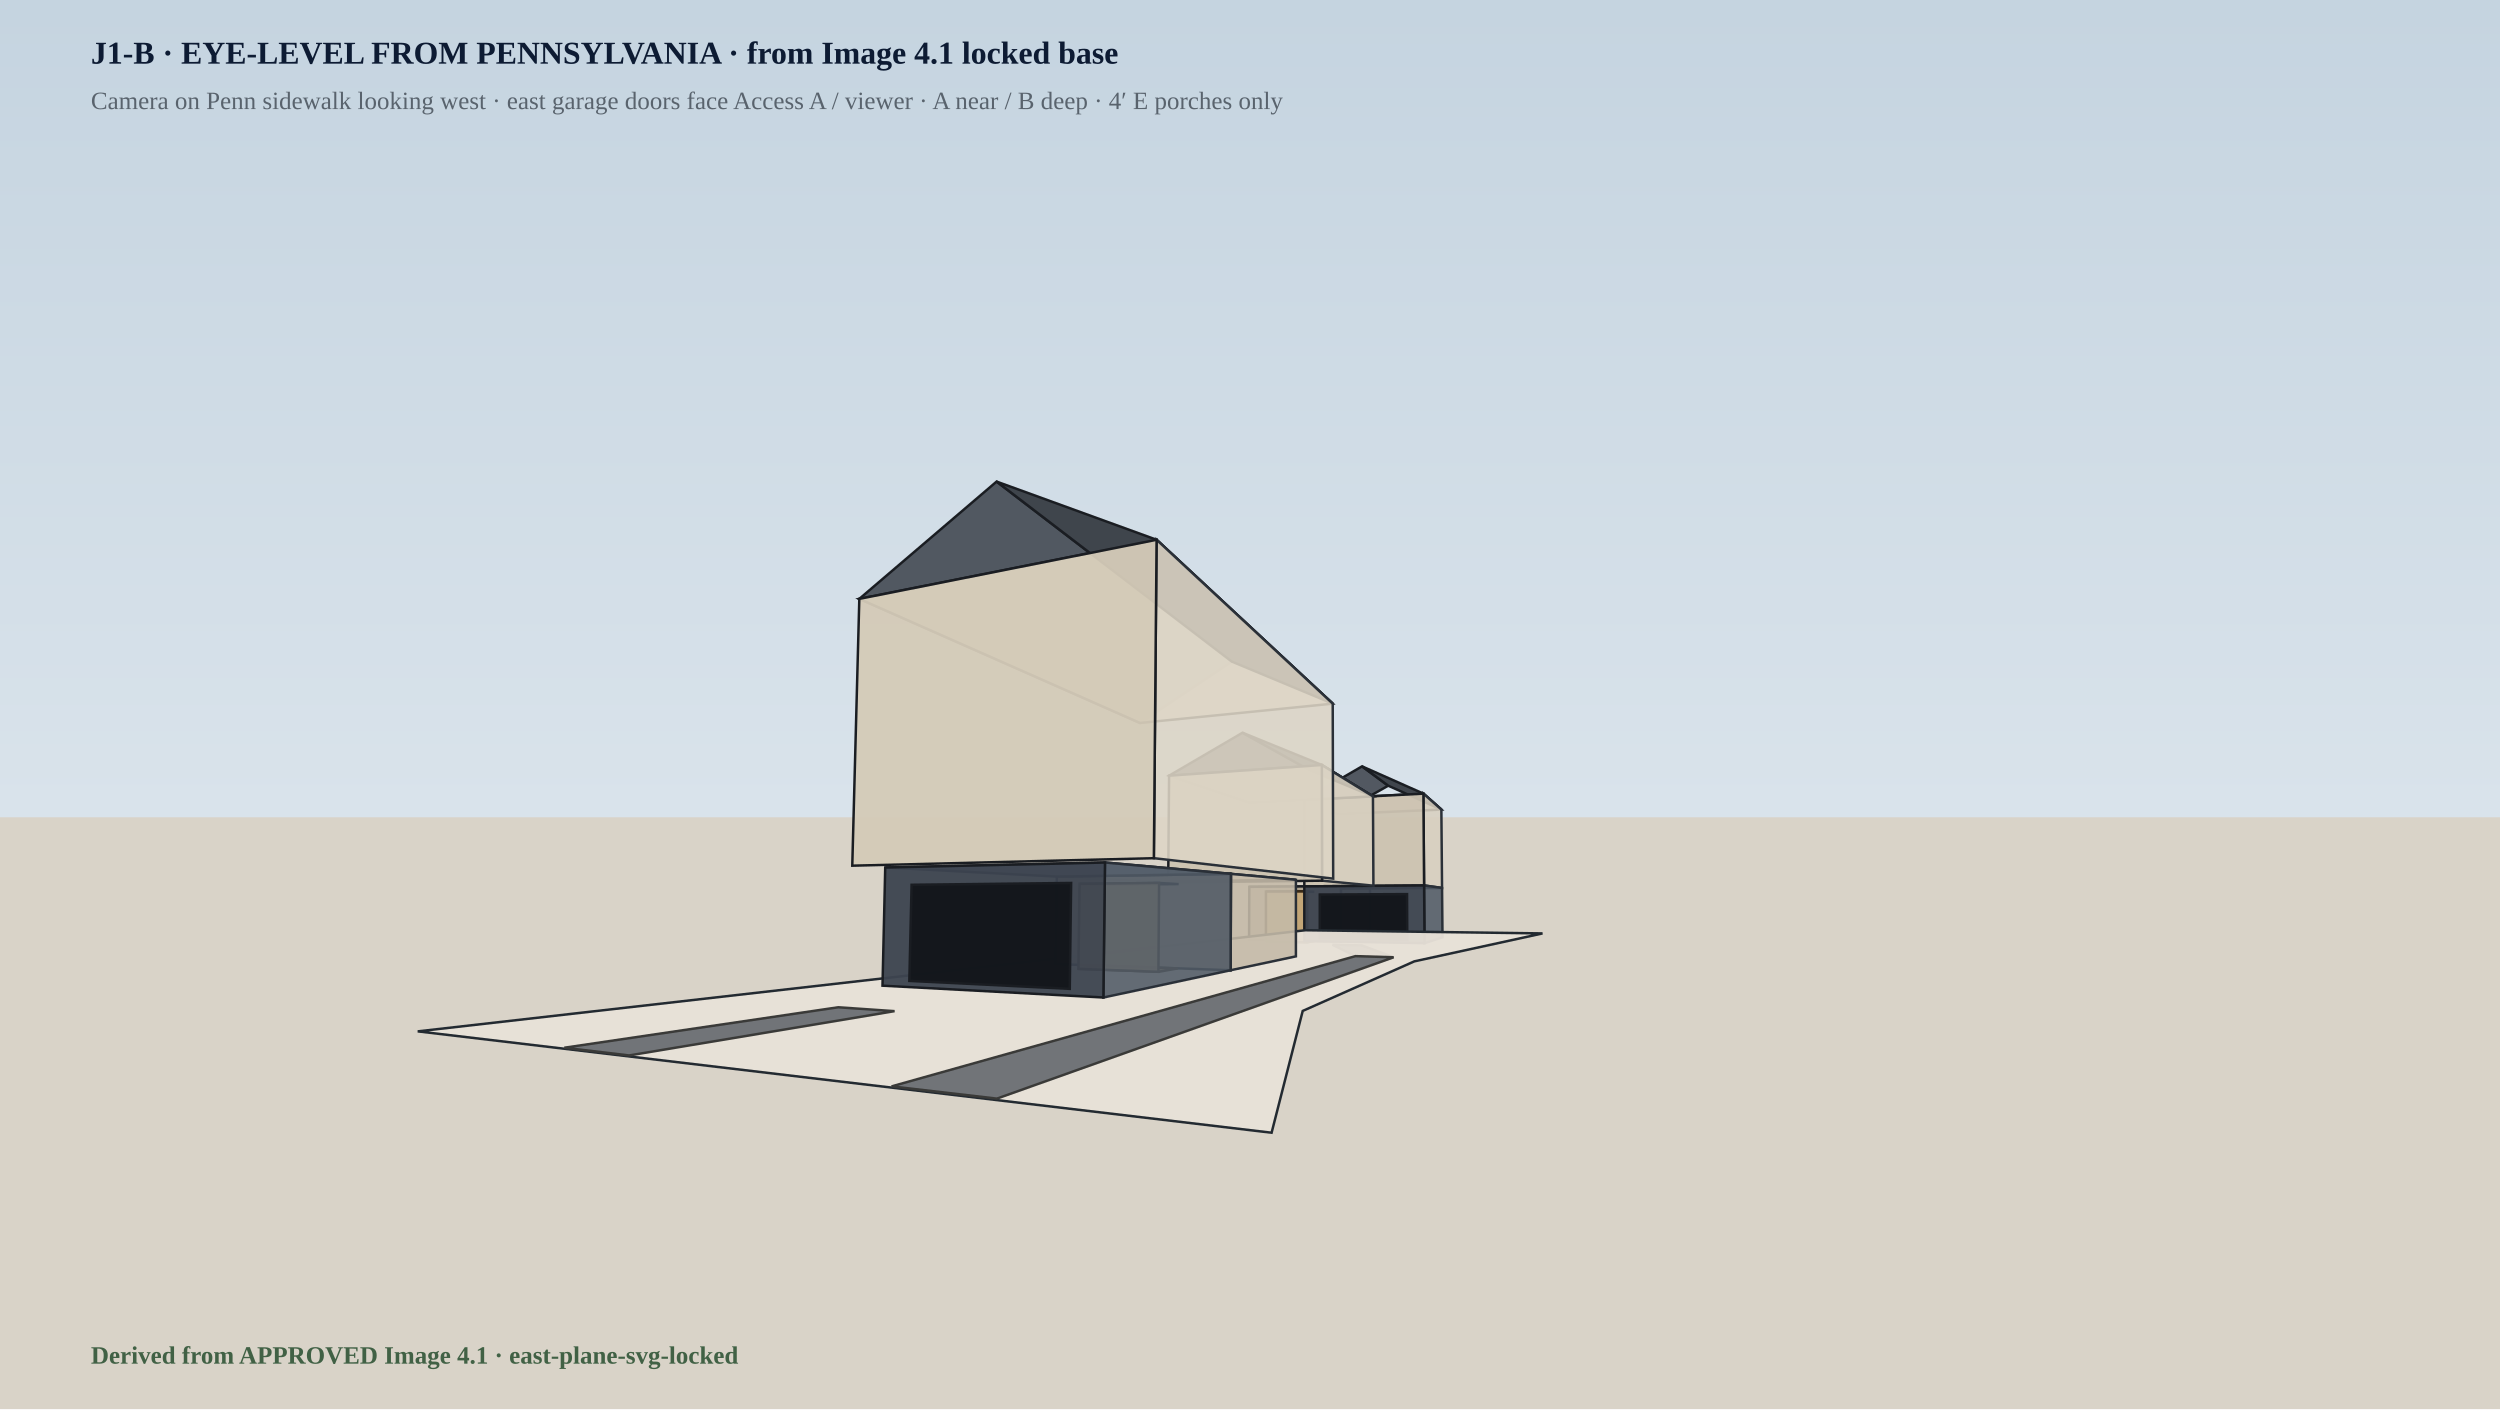
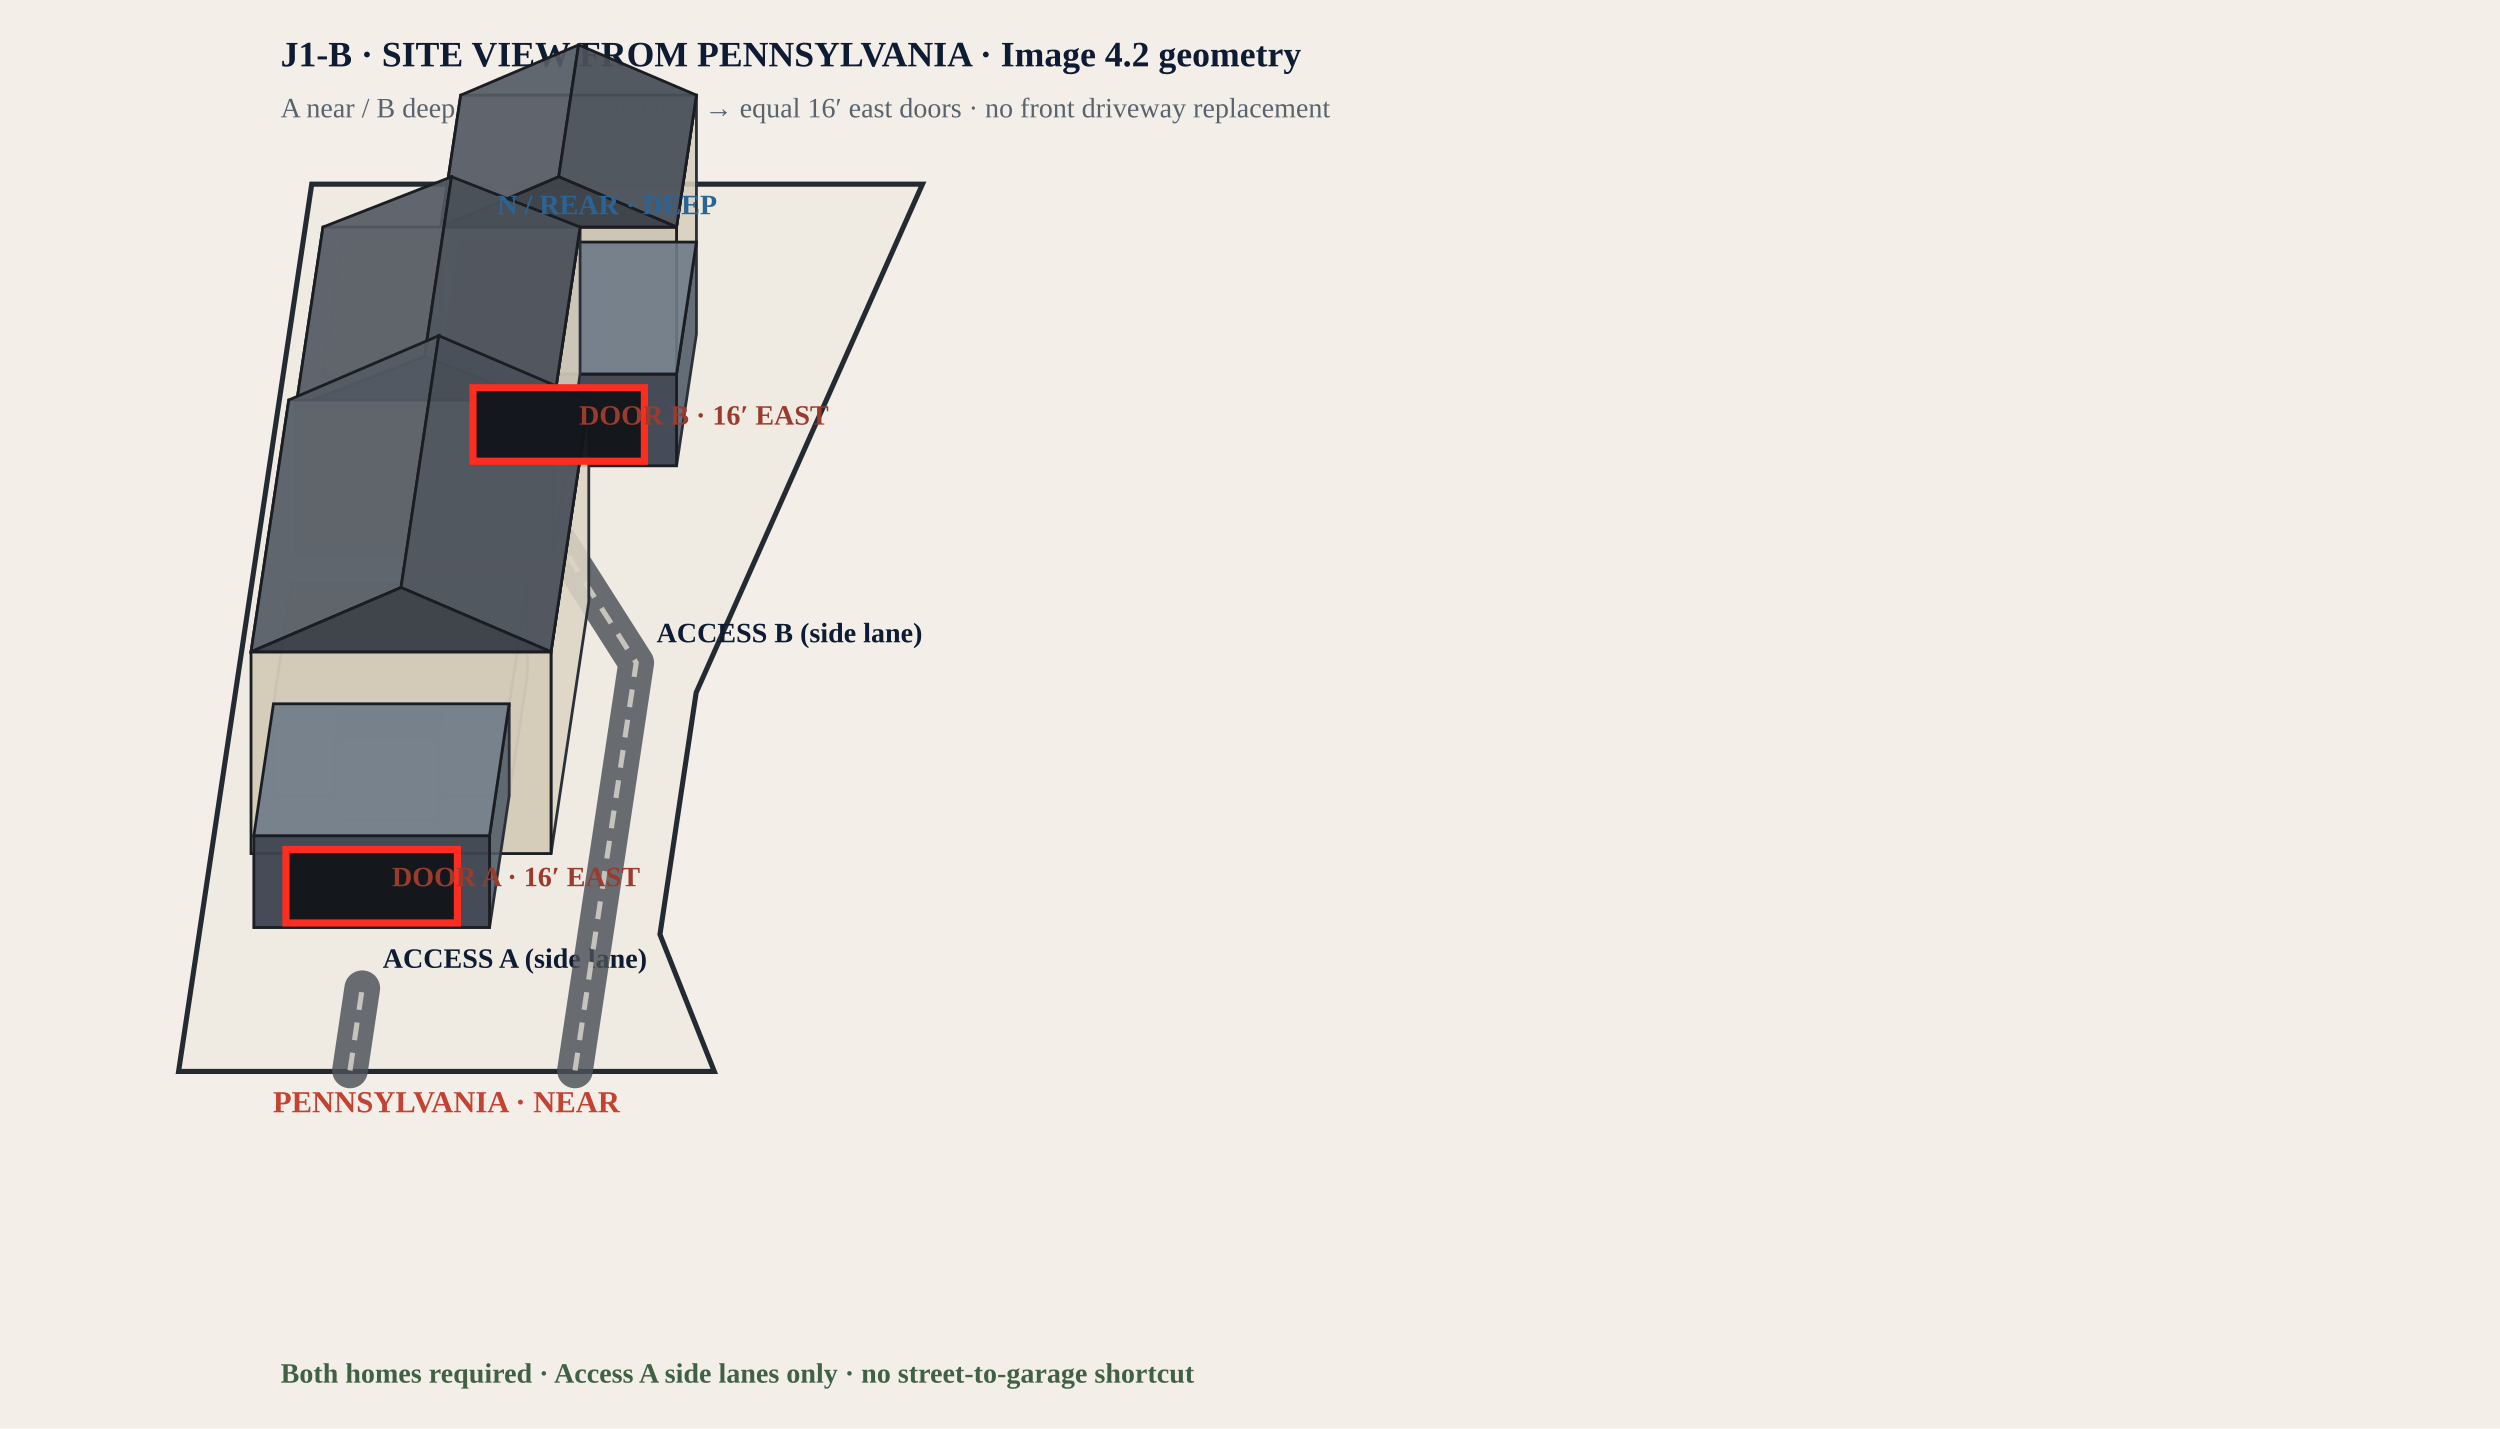
- <svg xmlns="http://www.w3.org/2000/svg" viewBox="0 0 1100 620" role="img" aria-label="J1-B eye-level perspective from Image 4.1">
-   <defs>
-     <linearGradient id="sky" x1="0" y1="0" x2="0" y2="1">
-       <stop offset="0%" stop-color="#c5d4e0" />
-       <stop offset="100%" stop-color="#e8eef3" />
-     </linearGradient>
-   </defs>
-   <rect width="1100" height="620" fill="url(#sky)" />
-   <rect y="359.6" width="1100" height="260.4" fill="#d9d3c8" />
-   <text x="40" y="28" font-size="14" font-weight="900" fill="#0d1b33">J1-B · EYE-LEVEL FROM PENNSYLVANIA · from Image 4.1 locked base</text>
-   <text x="40" y="48" font-size="11" fill="#59636d">Camera on Penn sidewalk looking west · east garage doors face Access A / viewer · A near / B deep · 4′ E porches only</text>
-   <polygon points="567.5,391.1 549.7,390.2 590.0,389.9 602.8,390.9" fill="#cfc6b6" fill-opacity="0.9" stroke="#1a1d22" stroke-width="1.1" />
-   <polygon points="588.7,358.2 573.9,351.9 599.3,337.2 610.8,345.7" fill="#4a5058" fill-opacity="0.94" stroke="#1a1d22" stroke-width="1.1" />
-   <polygon points="602.9,411.9 590.0,414.3 590.0,389.9 602.8,390.9" fill="#c4baa8" fill-opacity="0.88" stroke="#2a3038" stroke-width="1.1" />
-   <polygon points="588.7,358.2 573.9,351.9 626.3,349.2 634.2,356.2" fill="#e2ddd2" fill-opacity="0.9" stroke="#1a1d22" stroke-width="1.1" />
-   <polygon points="588.7,391.0 573.9,390.0 626.6,389.6 634.5,390.7" fill="#6e7a88" fill-opacity="0.9" stroke="#1a1d22" stroke-width="1.1" />
-   <polygon points="634.2,356.2 626.3,349.2 599.3,337.2 610.8,345.7" fill="#3a3f46" fill-opacity="0.96" stroke="#1a1d22" stroke-width="1.1" />
-   <polygon points="634.5,390.7 626.6,389.6 626.3,349.2 634.2,356.2" fill="#d8d0c0" fill-opacity="0.88" stroke="#2a3038" stroke-width="1.1" />
-   <polygon points="634.7,412.4 626.8,415.0 626.6,389.6 634.5,390.7" fill="#525c68" fill-opacity="0.88" stroke="#2a3038" stroke-width="1.1" />
-   <polygon points="549.6,413.5 590.0,414.3 590.0,389.9 549.7,390.2" fill="#b7ab96" fill-opacity="0.95" stroke="#1a1d22" stroke-width="1.1" />
-   <polygon points="560.6,392.5 557.0,392.3 575.2,392.2 578.3,392.4" fill="#5c4030" fill-opacity="0.9" stroke="#1a1d22" stroke-width="1.1" />
-   <polygon points="560.6,413.7 557.0,414.2 575.2,414.6 578.3,414.1" fill="#a88855" fill-opacity="0.9" stroke="#3a2a16" stroke-width="1.1" />
-   <polygon points="557.0,414.2 575.2,414.6 575.2,392.2 557.0,392.3" fill="#c4a574" fill-opacity="0.92" stroke="#3a2a16" stroke-width="1.1" />
-   <polygon points="573.9,390.0 626.6,389.6 626.3,349.2 573.9,351.9" fill="#cdc4b2" fill-opacity="0.95" stroke="#1a1d22" stroke-width="1.1" />
-   <polygon points="573.9,414.0 626.8,415.0 626.6,389.6 573.9,390.0" fill="#3d4550" fill-opacity="0.95" stroke="#1a1d22" stroke-width="1.1" />
-   <polygon points="580.7,412.9 619.2,413.6 619.1,393.4 580.7,393.6" fill="#12151a" fill-opacity="0.96" stroke="#1a1d22" stroke-width="1.1" />
-   <polygon points="549.8,353.2 514.4,341.3 546.7,322.4 576.1,338.8" fill="#4a5058" fill-opacity="0.94" stroke="#1a1d22" stroke-width="1.1" />
-   <polygon points="549.8,353.2 514.4,341.3 581.6,336.6 604.1,350.4" fill="#e2ddd2" fill-opacity="0.9" stroke="#1a1d22" stroke-width="1.1" />
-   <polygon points="604.1,350.4 581.6,336.6 546.7,322.4 576.1,338.8" fill="#3a3f46" fill-opacity="0.96" stroke="#1a1d22" stroke-width="1.1" />
-   <polygon points="604.3,389.7 581.7,387.5 581.6,336.6 604.1,350.4" fill="#d8d0c0" fill-opacity="0.88" stroke="#2a3038" stroke-width="1.1" />
-   <polygon points="596.4,420.7 613.2,421.2 599.2,416.0 586.3,415.7" fill="#4a5058" fill-opacity="0.75" stroke="#3a3a38" stroke-width="1.1" />
-   <polygon points="514.0,388.3 581.7,387.5 581.6,336.6 514.4,341.3" fill="#cdc4b2" fill-opacity="0.95" stroke="#1a1d22" stroke-width="1.1" />
-   <polygon points="574.4,409.3 183.8,453.8 559.5,498.4 573.2,444.8 622.3,423.0 678.7,410.7" fill="#e8e2d8" fill-opacity="0.95" stroke="#232a31" stroke-width="1.1" />
-   <polygon points="506.1,387.9 465.0,385.7 541.6,384.5 570.2,387.1" fill="#cfc6b6" fill-opacity="0.9" stroke="#1a1d22" stroke-width="1.1" />
-   <polygon points="570.2,420.8 541.5,426.9 541.6,384.5 570.2,387.1" fill="#c4baa8" fill-opacity="0.88" stroke="#2a3038" stroke-width="1.1" />
-   <polygon points="464.4,424.2 541.5,426.9 541.6,384.5 465.0,385.7" fill="#b7ab96" fill-opacity="0.95" stroke="#1a1d22" stroke-width="1.1" />
-   <polygon points="501.6,318.1 378.1,263.5 438.5,211.9 542.0,291.1" fill="#4a5058" fill-opacity="0.94" stroke="#1a1d22" stroke-width="1.1" />
-   <polygon points="484.9,389.3 475.0,388.9 510.0,388.5 518.6,389.0" fill="#5c4030" fill-opacity="0.9" stroke="#1a1d22" stroke-width="1.1" />
-   <polygon points="484.5,424.9 474.5,426.3 509.7,427.6 518.3,426.1" fill="#a88855" fill-opacity="0.9" stroke="#3a2a16" stroke-width="1.1" />
-   <polygon points="501.6,318.1 378.1,263.5 508.9,237.5 586.4,309.6" fill="#e6e0d4" fill-opacity="0.9" stroke="#1a1d22" stroke-width="1.1" />
-   <polygon points="474.5,426.3 509.7,427.6 510.0,388.5 475.0,388.9" fill="#c4a574" fill-opacity="0.92" stroke="#3a2a16" stroke-width="1.1" />
-   <polygon points="586.4,309.6 508.9,237.5 438.5,211.9 542.0,291.1" fill="#3a3f46" fill-opacity="0.96" stroke="#1a1d22" stroke-width="1.1" />
-   <polygon points="586.6,386.6 507.7,377.6 508.9,237.5 586.4,309.6" fill="#ddd5c5" fill-opacity="0.88" stroke="#2a3038" stroke-width="1.1" />
-   <polygon points="465.0,385.7 389.5,381.7 486.2,379.5 541.6,384.5" fill="#6e7a88" fill-opacity="0.9" stroke="#1a1d22" stroke-width="1.1" />
-   <polygon points="541.5,426.9 485.5,438.9 486.2,379.5 541.6,384.5" fill="#525c68" fill-opacity="0.88" stroke="#2a3038" stroke-width="1.1" />
-   <polygon points="392.3,478.0 438.6,483.4 613.2,421.2 596.4,420.7" fill="#4a5058" fill-opacity="0.75" stroke="#3a3a38" stroke-width="1.1" />
-   <polygon points="388.3,433.7 485.5,438.9 486.2,379.5 389.5,381.7" fill="#3d4550" fill-opacity="0.95" stroke="#1a1d22" stroke-width="1.1" />
-   <polygon points="400.1,431.6 470.7,435.1 471.3,388.5 401.1,389.3" fill="#12151a" fill-opacity="0.96" stroke="#1a1d22" stroke-width="1.1" />
-   <polygon points="375.0,380.9 507.7,377.6 508.9,237.5 378.1,263.5" fill="#d4cbb8" fill-opacity="0.95" stroke="#1a1d22" stroke-width="1.1" />
-   <polygon points="248.3,461.0 276.8,464.4 393.6,444.9 368.8,443.2" fill="#4a5058" fill-opacity="0.75" stroke="#3a3a38" stroke-width="1.1" />
-   <text x="40" y="600" font-size="11" font-weight="800" fill="#416145">Derived from APPROVED Image 4.1 · east-plane-svg-locked</text>
+ <svg xmlns="http://www.w3.org/2000/svg" viewBox="0 0 980 560" role="img" aria-label="J1-B site view from Pennsylvania">
+   <rect width="980" height="560" fill="#f3efe8" />
+   <text x="110" y="26" font-size="14" font-weight="900" fill="#0d1b33">J1-B · SITE VIEW FROM PENNSYLVANIA · Image 4.2 geometry</text>
+   <text x="110" y="46" font-size="11" fill="#59636d">A near / B deep · Access A side lanes → equal 16′ east doors · no front driveway replacement</text>
+   <polygon points="122.2,72.2 70.0,420.0 280.0,420.0 258.7,366.3 272.9,271.5 361.6,72.2" fill="#f0ebe3" fill-opacity="0.95" stroke="#232a31" stroke-width="2" />
+   <polyline points="137.2,419.6 142.0,387.4" fill="none" stroke="#4a5058" stroke-width="14" stroke-linecap="round" stroke-linejoin="round" opacity="0.82" />
+   <polyline points="137.2,419.6 142.0,387.4" fill="none" stroke="#d7d2ca" stroke-width="2" stroke-dasharray="7 5" opacity="0.85" />
+   <text x="150.029" y="379.373" font-size="11" font-weight="900" fill="#0d1b33">ACCESS A (side lane)</text>
+   <polyline points="225.4,419.6 249.4,259.8 215.4,206.4" fill="none" stroke="#4a5058" stroke-width="14" stroke-linecap="round" stroke-linejoin="round" opacity="0.82" />
+   <polyline points="225.4,419.6 249.4,259.8 215.4,206.4" fill="none" stroke="#d7d2ca" stroke-width="2" stroke-dasharray="7 5" opacity="0.85" />
+   <text x="257.37" y="251.768" font-size="11" font-weight="900" fill="#0d1b33">ACCESS B (side lane)</text>
+   <g id="volumes">
+     <polygon points="202.2,182.6 210.0,130.9 210.0,94.9 202.2,146.6" fill="#c4baa8" fill-opacity="0.88" stroke="#2a3038" stroke-width="1.1" />
+     <polygon points="126.6,182.6 202.2,182.6 202.2,146.6 126.6,146.6" fill="#b7ab96" fill-opacity="0.95" stroke="#1a1d22" stroke-width="1.1" />
+     <polygon points="126.6,146.6 202.2,146.6 210.0,94.9 134.4,94.9" fill="#cfc6b6" fill-opacity="0.9" stroke="#1a1d22" stroke-width="1.1" />
+     <polygon points="265.2,182.6 273.0,130.9 273.0,94.9 265.2,146.6" fill="#525c68" fill-opacity="0.88" stroke="#2a3038" stroke-width="1.1" />
+     <polygon points="265.2,146.6 273.0,94.9 273.0,37.3 265.2,89.0" fill="#d8d0c0" fill-opacity="0.88" stroke="#2a3038" stroke-width="1.1" />
+     <polygon points="172.8,182.6 265.2,182.6 265.2,146.6 172.8,146.6" fill="#3d4550" fill-opacity="0.95" stroke="#1a1d22" stroke-width="1.1" />
+     <polygon points="172.8,146.6 265.2,146.6 265.2,89.0 172.8,89.0" fill="#cdc4b2" fill-opacity="0.95" stroke="#1a1d22" stroke-width="1.1" />
+     <polygon points="172.8,146.6 265.2,146.6 273.0,94.9 180.6,94.9" fill="#6e7a88" fill-opacity="0.9" stroke="#1a1d22" stroke-width="1.1" />
+     <polygon points="172.8,89.0 265.2,89.0 273.0,37.3 180.6,37.3" fill="#e2ddd2" fill-opacity="0.9" stroke="#1a1d22" stroke-width="1.1" />
+     <polygon points="172.8,89.0 180.6,37.3 226.8,17.6 219.0,69.3" fill="#555b64" fill-opacity="0.92" stroke="#1a1d22" stroke-width="1.1" />
+     <polygon points="265.2,89.0 219.0,69.3 226.8,17.6 273.0,37.3" fill="#4a5058" fill-opacity="0.94" stroke="#1a1d22" stroke-width="1.1" />
+     <polygon points="172.8,89.0 219.0,69.3 265.2,89.0" fill="#3a3f46" fill-opacity="0.96" stroke="#1a1d22" stroke-width="1.1" />
+     <polygon points="146.4,192.0 179.6,192.0 179.6,159.7 146.4,159.7" fill="#c4a574" fill-opacity="0.92" stroke="#3a2a16" stroke-width="1.1" />
+     <polygon points="146.4,159.7 179.6,159.7 181.0,150.3 147.8,150.3" fill="#5c4030" fill-opacity="0.9" stroke="#1a1d22" stroke-width="1.1" />
+     <polygon points="216.8,217.2 227.4,146.6 227.4,89.0 216.8,159.5" fill="#d8d0c0" fill-opacity="0.88" stroke="#2a3038" stroke-width="1.1" />
+     <polygon points="116.0,217.2 216.8,217.2 216.8,159.5 116.0,159.5" fill="#cdc4b2" fill-opacity="0.95" stroke="#1a1d22" stroke-width="1.1" />
+     <polygon points="116.0,159.5 216.8,159.5 227.4,89.0 126.6,89.0" fill="#e2ddd2" fill-opacity="0.9" stroke="#1a1d22" stroke-width="1.1" />
+     <polygon points="116.0,159.5 126.6,89.0 177.0,69.3 166.4,139.8" fill="#555b64" fill-opacity="0.92" stroke="#1a1d22" stroke-width="1.1" />
+     <polygon points="216.8,159.5 166.4,139.8 177.0,69.3 227.4,89.0" fill="#4a5058" fill-opacity="0.94" stroke="#1a1d22" stroke-width="1.1" />
+     <polygon points="116.0,159.5 166.4,139.8 216.8,159.5" fill="#3a3f46" fill-opacity="0.96" stroke="#1a1d22" stroke-width="1.1" />
+     <polygon points="199.6,311.9 206.7,264.9 206.7,228.9 199.6,275.9" fill="#c4baa8" fill-opacity="0.88" stroke="#2a3038" stroke-width="1.1" />
+     <polygon points="107.2,311.9 199.6,311.9 199.6,275.9 107.2,275.9" fill="#b7ab96" fill-opacity="0.95" stroke="#1a1d22" stroke-width="1.1" />
+     <polygon points="107.2,275.9 199.6,275.9 206.7,228.9 114.3,228.9" fill="#cfc6b6" fill-opacity="0.9" stroke="#1a1d22" stroke-width="1.1" />
+     <polygon points="131.7,321.3 172.3,321.3 172.3,288.9 131.7,288.9" fill="#c4a574" fill-opacity="0.92" stroke="#3a2a16" stroke-width="1.1" />
+     <polygon points="131.7,288.9 172.3,288.9 173.7,279.5 133.1,279.5" fill="#5c4030" fill-opacity="0.9" stroke="#1a1d22" stroke-width="1.1" />
+     <polygon points="216.0,334.6 230.8,235.9 230.8,156.8 216.0,255.5" fill="#ddd5c5" fill-opacity="0.88" stroke="#2a3038" stroke-width="1.1" />
+     <polygon points="98.4,334.6 216.0,334.6 216.0,255.5 98.4,255.5" fill="#d4cbb8" fill-opacity="0.95" stroke="#1a1d22" stroke-width="1.1" />
+     <polygon points="98.4,255.5 216.0,255.5 230.8,156.8 113.2,156.8" fill="#e6e0d4" fill-opacity="0.9" stroke="#1a1d22" stroke-width="1.1" />
+     <polygon points="98.4,255.5 113.2,156.8 172.0,131.6 157.2,230.3" fill="#555b64" fill-opacity="0.92" stroke="#1a1d22" stroke-width="1.1" />
+     <polygon points="216.0,255.5 157.2,230.3 172.0,131.6 230.8,156.8" fill="#4a5058" fill-opacity="0.94" stroke="#1a1d22" stroke-width="1.1" />
+     <polygon points="98.4,255.5 157.2,230.3 216.0,255.5" fill="#3a3f46" fill-opacity="0.96" stroke="#1a1d22" stroke-width="1.1" />
+     <polygon points="191.9,363.6 199.6,311.9 199.6,275.9 191.9,327.6" fill="#525c68" fill-opacity="0.88" stroke="#2a3038" stroke-width="1.1" />
+     <polygon points="99.5,363.6 191.9,363.6 191.9,327.6 99.5,327.6" fill="#3d4550" fill-opacity="0.95" stroke="#1a1d22" stroke-width="1.1" />
+     <polygon points="99.5,327.6 191.9,327.6 199.6,275.9 107.2,275.9" fill="#6e7a88" fill-opacity="0.9" stroke="#1a1d22" stroke-width="1.1" />
+   </g>
+   <g id="east-garage-doors-locked">
+     <polygon points="112.1,333.0 179.3,333.0 179.3,361.8 112.1,361.8" fill="#12151a" fill-opacity="0.96" stroke="#ff2d1f" stroke-width="2.8" />
+     <text x="153.66" y="347.4" font-size="11" font-weight="900" fill="#9a3b2e">DOOR A · 16′ EAST</text>
+     <polygon points="185.4,152.0 252.6,152.0 252.6,180.8 185.4,180.8" fill="#12151a" fill-opacity="0.96" stroke="#ff2d1f" stroke-width="2.8" />
+     <text x="227.002" y="166.45" font-size="11" font-weight="900" fill="#9a3b2e">DOOR B · 16′ EAST</text>
+   </g>
+   <text x="175" y="436" text-anchor="middle" font-size="12" font-weight="900" fill="#c34232">PENNSYLVANIA · NEAR</text>
+   <text x="238.008" y="83.95" text-anchor="middle" font-size="11" font-weight="800" fill="#2a6496">N / REAR · DEEP</text>
+   <text x="110" y="542" font-size="11" font-weight="800" fill="#416145">Both homes required · Access A side lanes only · no street-to-garage shortcut</text>
</svg>
